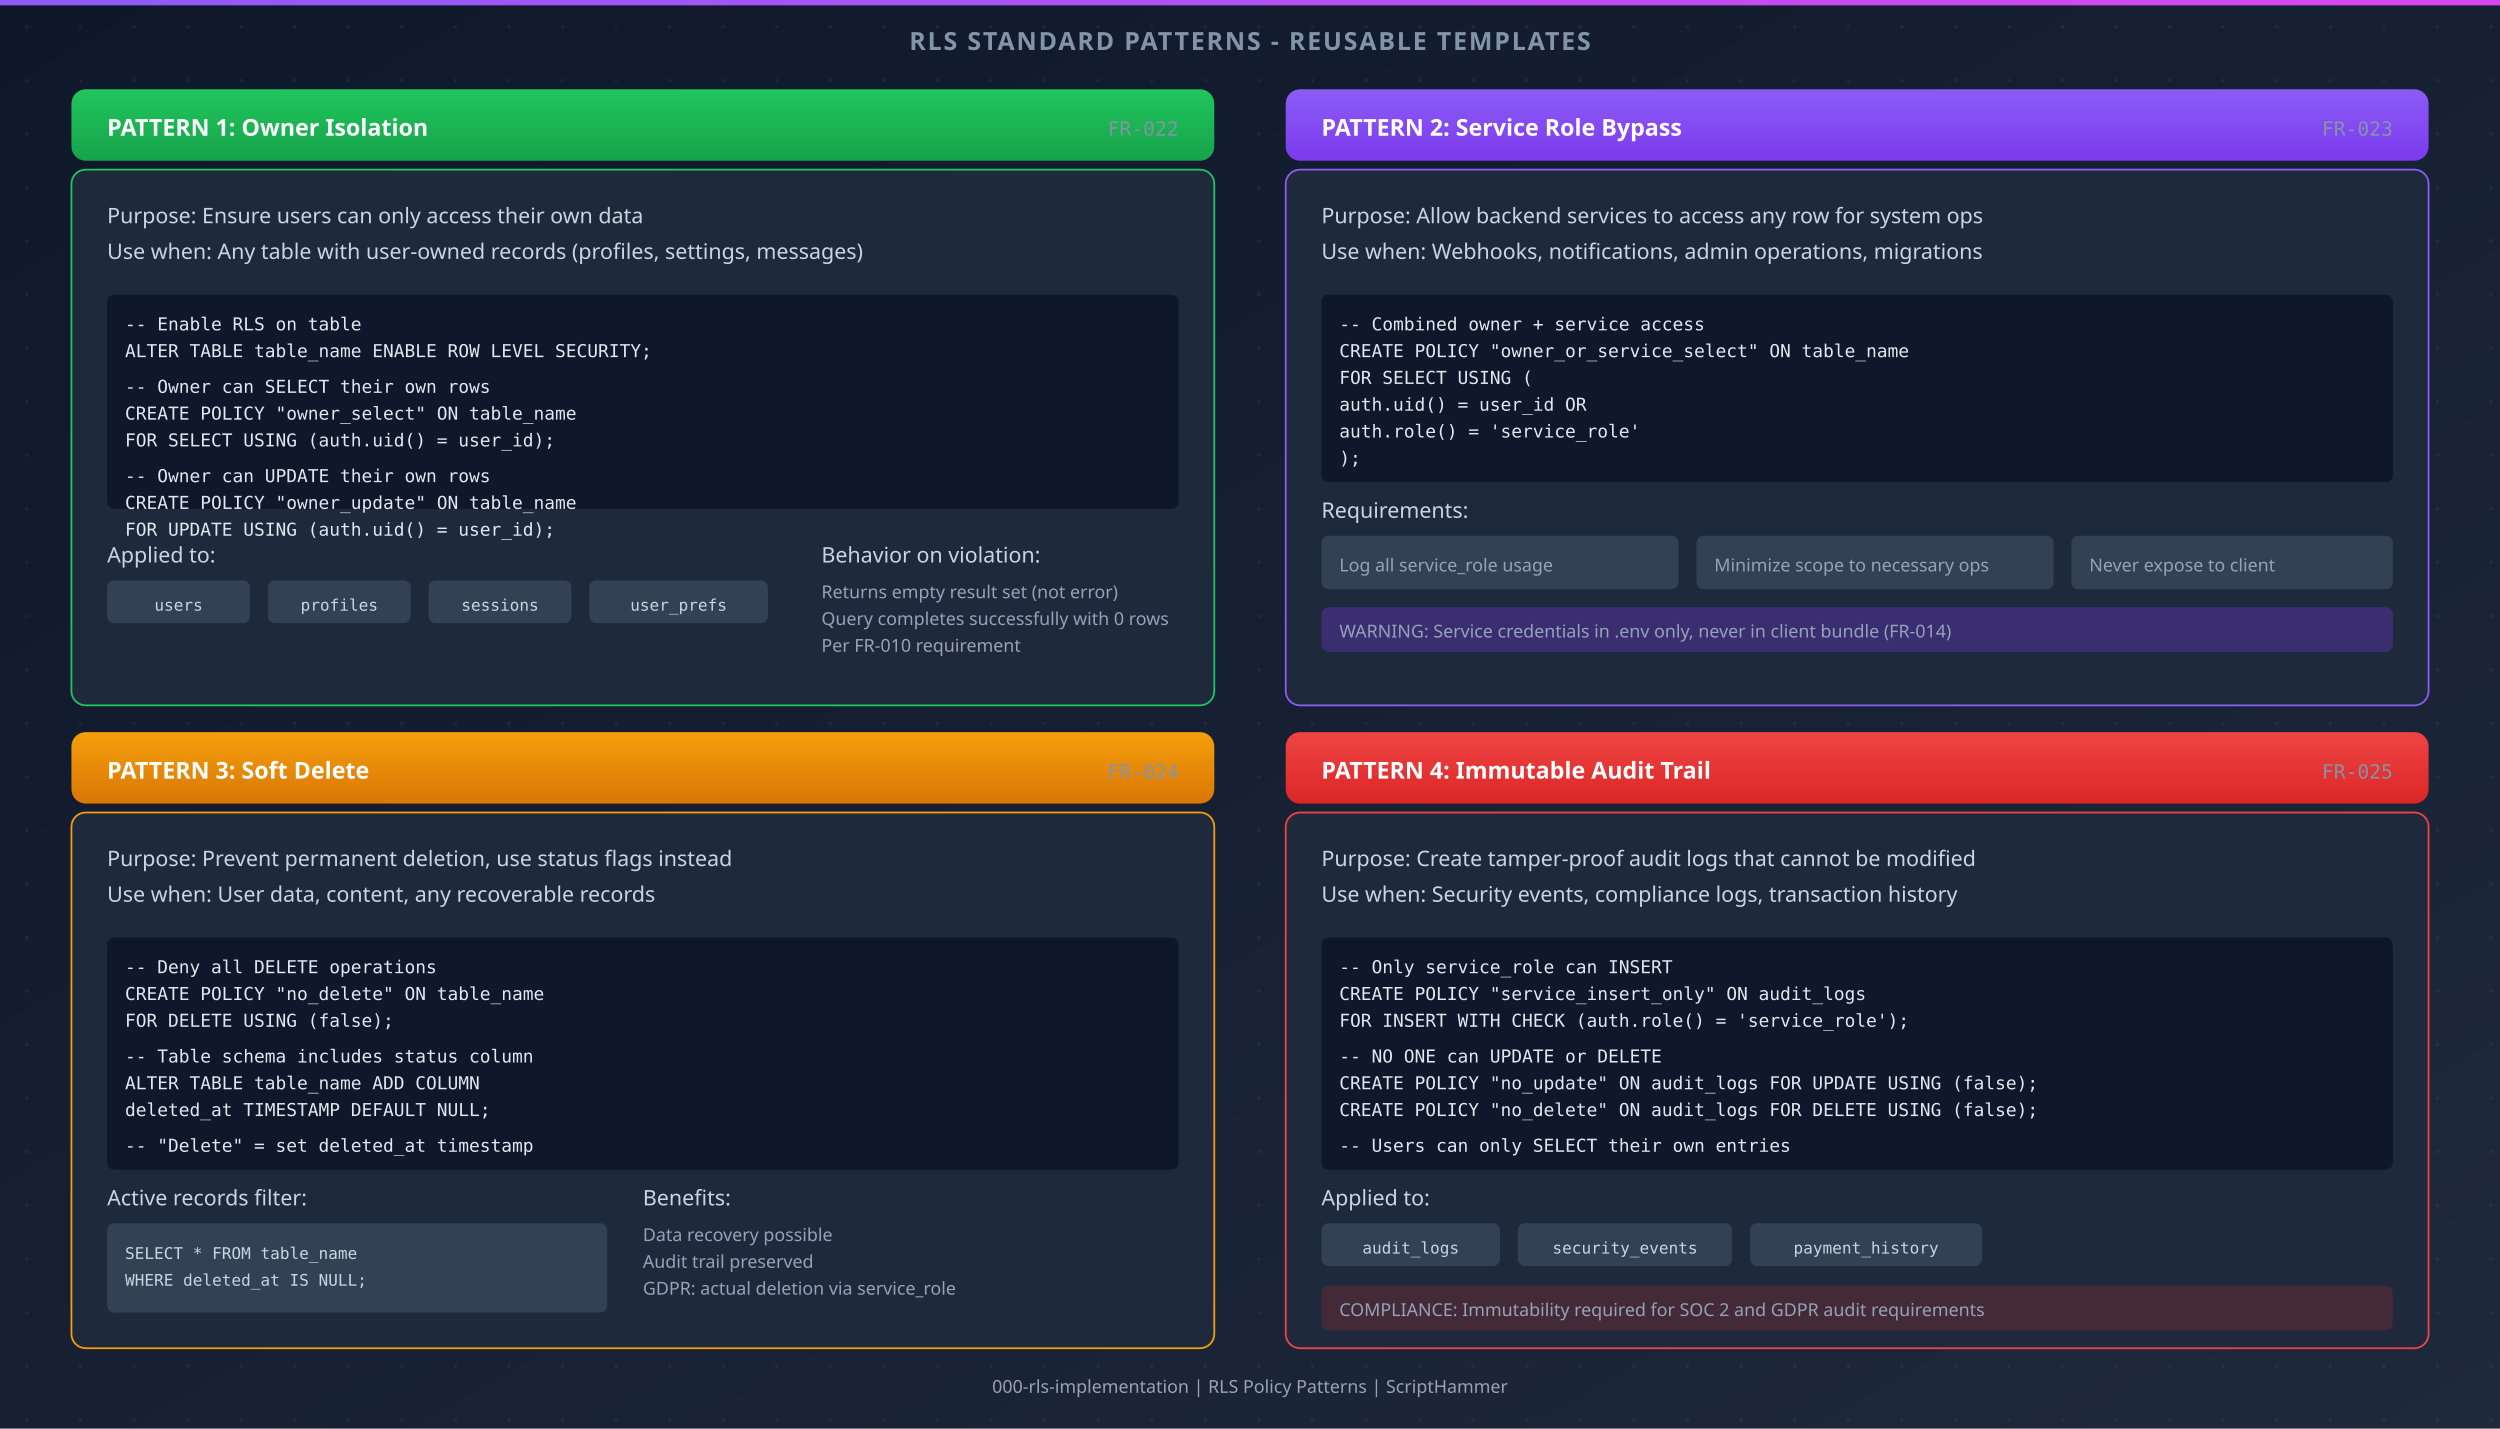
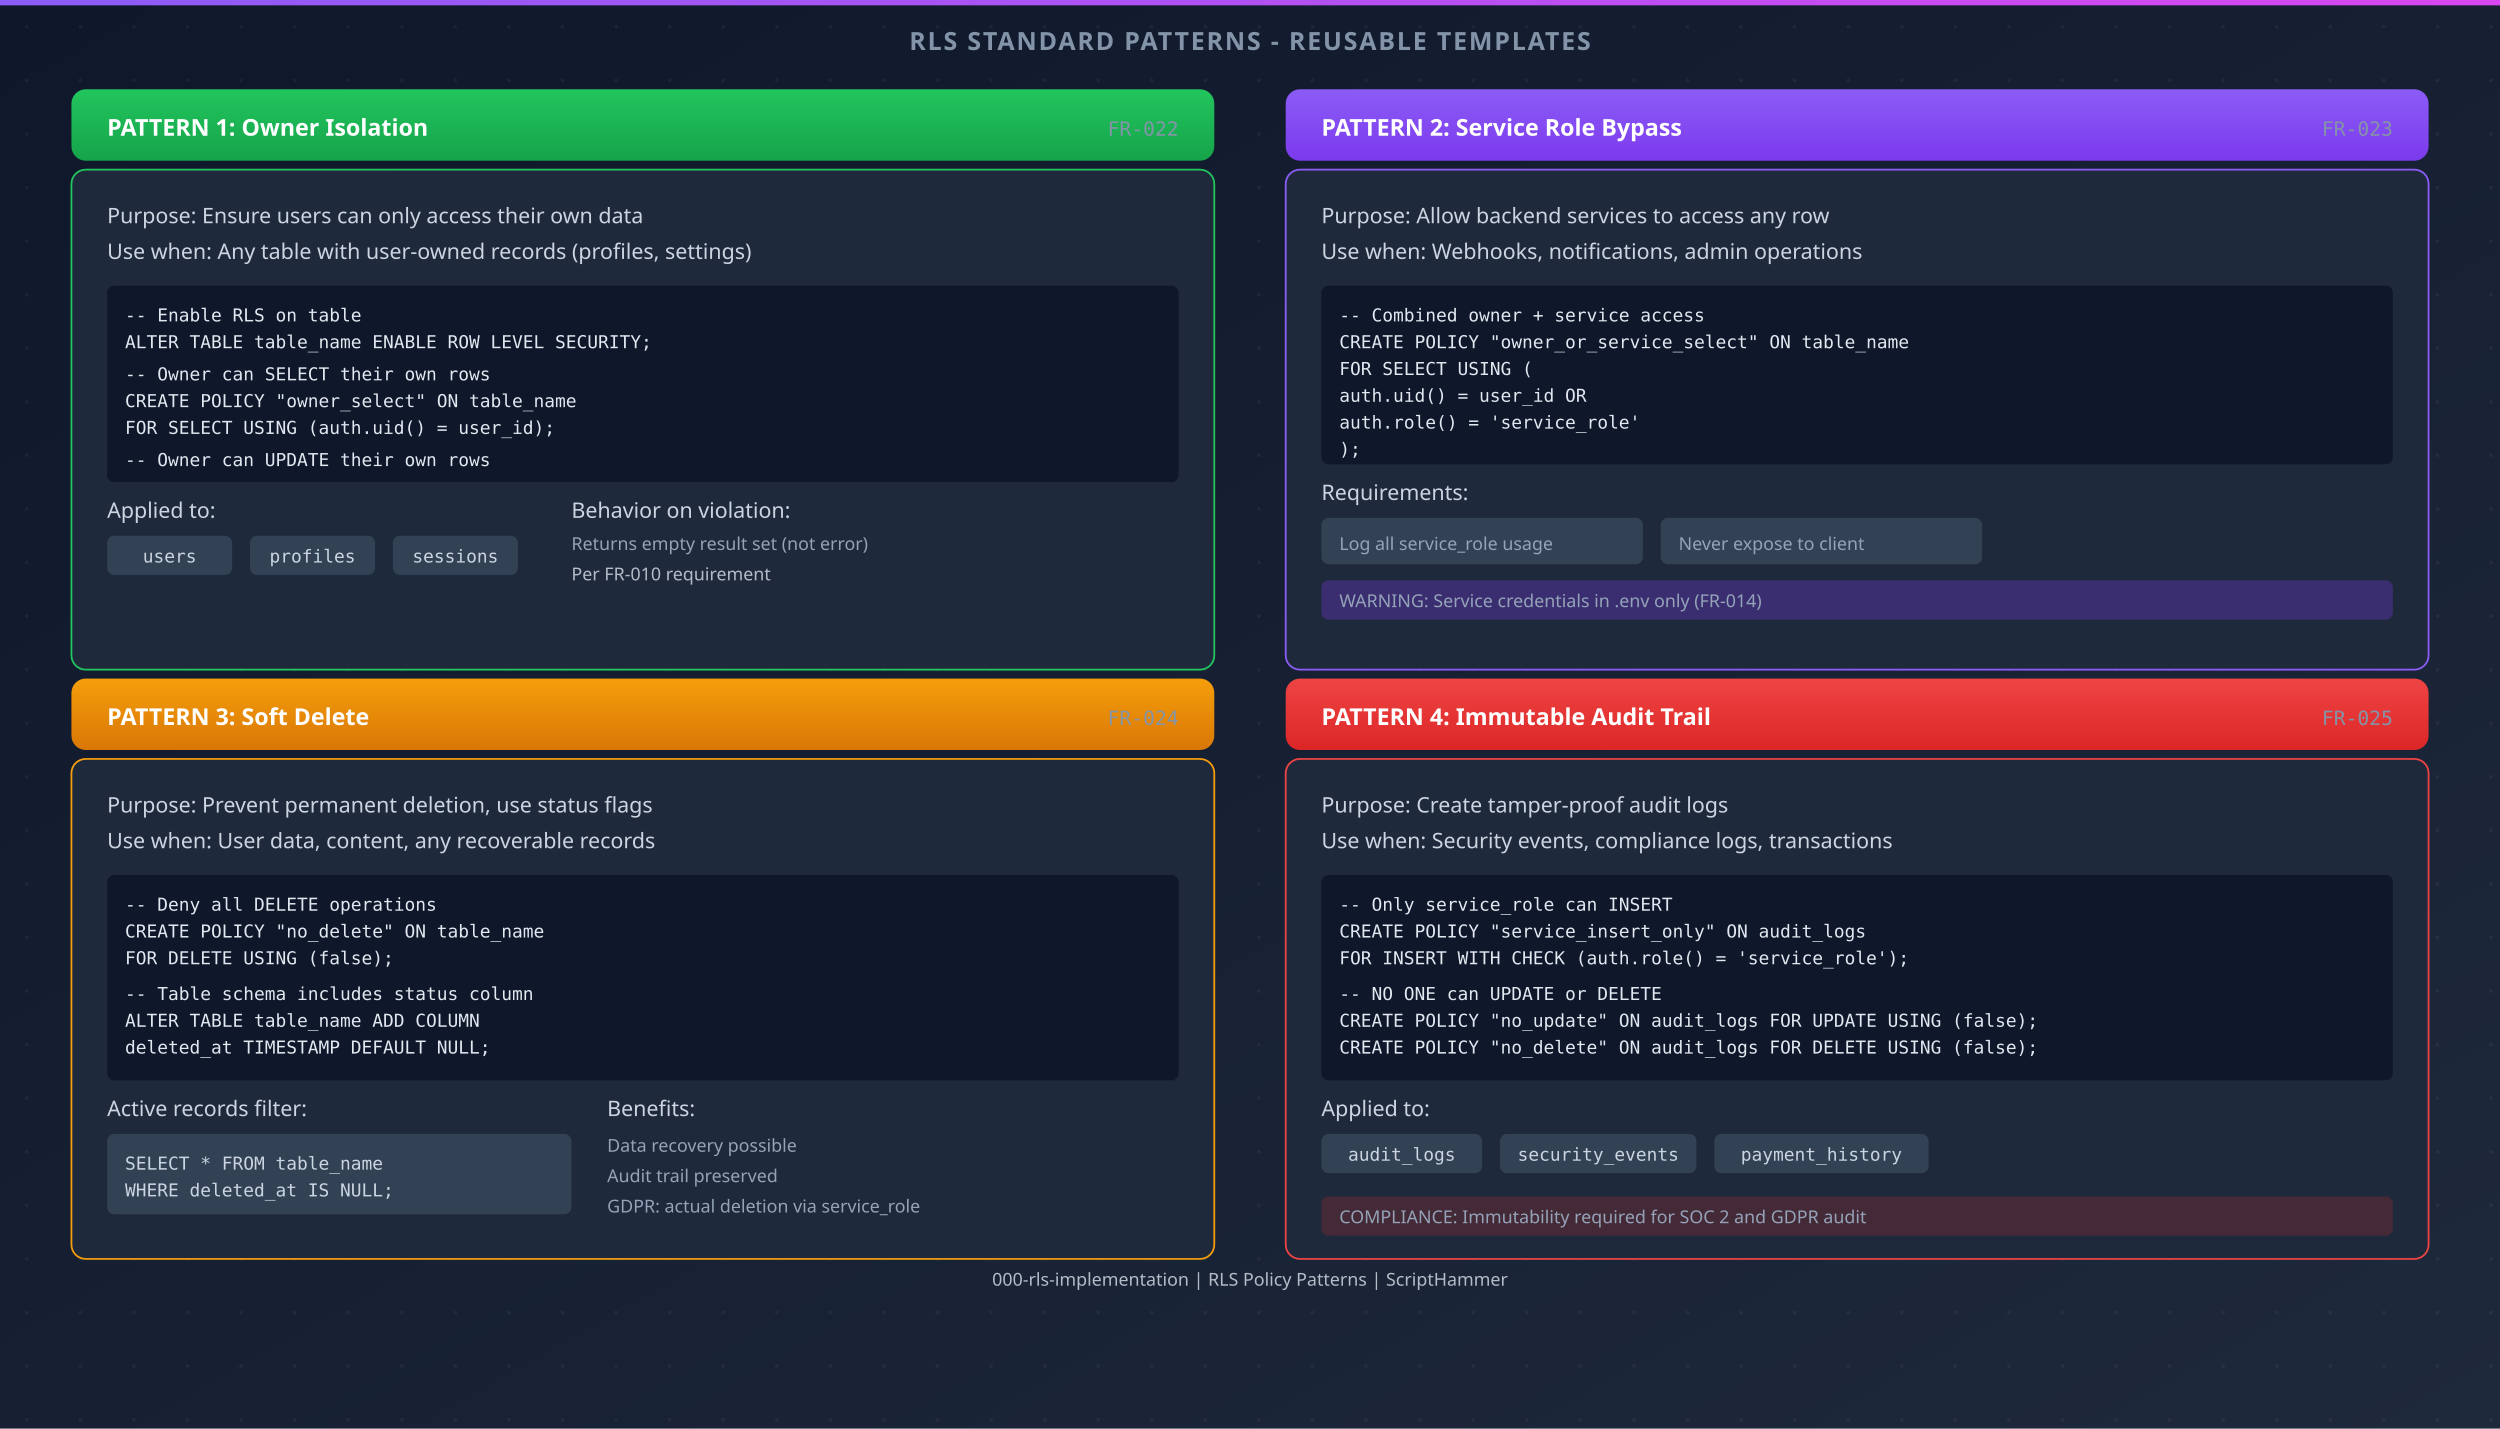
<svg xmlns="http://www.w3.org/2000/svg" viewBox="0 0 1400 800" width="1400" height="800">
  <defs>
    <linearGradient id="bgGrad" x1="0%" y1="0%" x2="100%" y2="100%">
      <stop offset="0%" style="stop-color:#0f172a" />
      <stop offset="100%" style="stop-color:#1e293b" />
    </linearGradient>
    <linearGradient id="accentGrad" x1="0%" y1="0%" x2="100%" y2="0%">
      <stop offset="0%" style="stop-color:#8b5cf6" />
      <stop offset="100%" style="stop-color:#d946ef" />
    </linearGradient>
    <linearGradient id="patternGrad1" x1="0%" y1="0%" x2="0%" y2="100%">
      <stop offset="0%" style="stop-color:#22c55e" />
      <stop offset="100%" style="stop-color:#16a34a" />
    </linearGradient>
    <linearGradient id="patternGrad2" x1="0%" y1="0%" x2="0%" y2="100%">
      <stop offset="0%" style="stop-color:#8b5cf6" />
      <stop offset="100%" style="stop-color:#7c3aed" />
    </linearGradient>
    <linearGradient id="patternGrad3" x1="0%" y1="0%" x2="0%" y2="100%">
      <stop offset="0%" style="stop-color:#f59e0b" />
      <stop offset="100%" style="stop-color:#d97706" />
    </linearGradient>
    <linearGradient id="patternGrad4" x1="0%" y1="0%" x2="0%" y2="100%">
      <stop offset="0%" style="stop-color:#ef4444" />
      <stop offset="100%" style="stop-color:#dc2626" />
    </linearGradient>
    <marker id="arrowhead" markerWidth="10" markerHeight="7" refX="9" refY="3.5" orient="auto">
      <polygon points="0 0, 10 3.5, 0 7" fill="#8b5cf6" />
    </marker>
    <style>
      .heading-lg { fill: #ffffff; font-family: system-ui, sans-serif; font-size: 20px; font-weight: bold; }
      .heading { fill: #ffffff; font-family: system-ui, sans-serif; font-size: 14px; font-weight: bold; }
      .heading-sm { fill: #ffffff; font-family: system-ui, sans-serif; font-size: 12px; font-weight: bold; }
      .text-md { fill: #cbd5e1; font-family: system-ui, sans-serif; font-size: 12px; }
      .text-sm { fill: #94a3b8; font-family: system-ui, sans-serif; font-size: 10px; }
-       .text-muted { fill: #9ca3af; font-family: system-ui, sans-serif; font-size: 10px; }
+       .text-muted { fill: #b4bcc8; font-family: system-ui, sans-serif; font-size: 10px; }
      .code { fill: #e2e8f0; font-family: monospace; font-size: 10px; }
-       .code-sm { fill: #cbd5e1; font-family: monospace; font-size: 9px; }
+       .code-sm { fill: #cbd5e1; font-family: monospace; font-size: 10px; }
      .pattern-title { fill: #ffffff; font-family: system-ui, sans-serif; font-size: 13px; font-weight: bold; }
      .pattern-id { fill: #8494a8; font-family: monospace; font-size: 11px; }
    </style>
  </defs>
  <rect width="1400" height="800" fill="url(#bgGrad)" />
  <g opacity="0.05">
    <pattern id="dots" width="30" height="30" patternUnits="userSpaceOnUse">
      <circle cx="15" cy="15" r="1" fill="#fff" />
    </pattern>
    <rect width="1400" height="800" fill="url(#dots)" />
  </g>
  <rect x="0" y="0" width="1400" height="3" fill="url(#accentGrad)" />
  <text x="700" y="28" text-anchor="middle" font-family="system-ui, sans-serif" font-size="14" font-weight="600" fill="#8494a8" letter-spacing="1">RLS STANDARD PATTERNS - REUSABLE TEMPLATES</text>
  <g transform="translate(40, 50)">
    <rect x="0" y="0" width="640" height="40" rx="8" fill="url(#patternGrad1)" />
    <text x="20" y="26" class="pattern-title">PATTERN 1: Owner Isolation</text>
    <text x="620" y="26" text-anchor="end" class="pattern-id">FR-022</text>
-     <rect x="0" y="45" width="640" height="300" rx="8" fill="#1e293b" stroke="#22c55e" stroke-width="1" />
+     <rect x="0" y="45" width="640" height="280" rx="8" fill="#1e293b" stroke="#22c55e" stroke-width="1" />
    <text x="20" y="75" class="text-md">Purpose: Ensure users can only access their own data</text>
-     <text x="20" y="95" class="text-md">Use when: Any table with user-owned records (profiles, settings, messages)</text>
-     <rect x="20" y="115" width="600" height="120" rx="4" fill="#0f172a" />
-     <text x="30" y="135" class="code" fill="#22c55e">-- Enable RLS on table</text>
-     <text x="30" y="150" class="code">ALTER TABLE table_name ENABLE ROW LEVEL SECURITY;</text>
-     <text x="30" y="170" class="code" fill="#22c55e">-- Owner can SELECT their own rows</text>
-     <text x="30" y="185" class="code">CREATE POLICY "owner_select" ON table_name</text>
-     <text x="30" y="200" class="code">  FOR SELECT USING (auth.uid() = user_id);</text>
-     <text x="30" y="220" class="code" fill="#22c55e">-- Owner can UPDATE their own rows</text>
-     <text x="30" y="235" class="code">CREATE POLICY "owner_update" ON table_name</text>
-     <text x="30" y="250" class="code">  FOR UPDATE USING (auth.uid() = user_id);</text>
-     <text x="20" y="265" class="text-md" fill="#22c55e">Applied to:</text>
-     <rect x="20" y="275" width="80" height="24" rx="4" fill="#334155" />
-     <text x="60" y="292" text-anchor="middle" class="code-sm">users</text>
-     <rect x="110" y="275" width="80" height="24" rx="4" fill="#334155" />
-     <text x="150" y="292" text-anchor="middle" class="code-sm">profiles</text>
-     <rect x="200" y="275" width="80" height="24" rx="4" fill="#334155" />
-     <text x="240" y="292" text-anchor="middle" class="code-sm">sessions</text>
-     <rect x="290" y="275" width="100" height="24" rx="4" fill="#334155" />
-     <text x="340" y="292" text-anchor="middle" class="code-sm">user_prefs</text>
-     <text x="420" y="265" class="text-md" fill="#22c55e">Behavior on violation:</text>
-     <text x="420" y="285" class="text-sm">Returns empty result set (not error)</text>
-     <text x="420" y="300" class="text-sm">Query completes successfully with 0 rows</text>
-     <text x="420" y="315" class="text-muted">Per FR-010 requirement</text>
+     <text x="20" y="95" class="text-md">Use when: Any table with user-owned records (profiles, settings)</text>
+     <rect x="20" y="110" width="600" height="110" rx="4" fill="#0f172a" />
+     <text x="30" y="130" class="code" fill="#22c55e">-- Enable RLS on table</text>
+     <text x="30" y="145" class="code">ALTER TABLE table_name ENABLE ROW LEVEL SECURITY;</text>
+     <text x="30" y="163" class="code" fill="#22c55e">-- Owner can SELECT their own rows</text>
+     <text x="30" y="178" class="code">CREATE POLICY "owner_select" ON table_name</text>
+     <text x="30" y="193" class="code">  FOR SELECT USING (auth.uid() = user_id);</text>
+     <text x="30" y="211" class="code" fill="#22c55e">-- Owner can UPDATE their own rows</text>
+     <text x="20" y="240" class="text-md" fill="#22c55e">Applied to:</text>
+     <rect x="20" y="250" width="70" height="22" rx="4" fill="#334155" />
+     <text x="55" y="265" text-anchor="middle" class="code-sm">users</text>
+     <rect x="100" y="250" width="70" height="22" rx="4" fill="#334155" />
+     <text x="135" y="265" text-anchor="middle" class="code-sm">profiles</text>
+     <rect x="180" y="250" width="70" height="22" rx="4" fill="#334155" />
+     <text x="215" y="265" text-anchor="middle" class="code-sm">sessions</text>
+     <text x="280" y="240" class="text-md" fill="#22c55e">Behavior on violation:</text>
+     <text x="280" y="258" class="text-sm">Returns empty result set (not error)</text>
+     <text x="280" y="275" class="text-muted">Per FR-010 requirement</text>
  </g>
  <g transform="translate(720, 50)">
    <rect x="0" y="0" width="640" height="40" rx="8" fill="url(#patternGrad2)" />
    <text x="20" y="26" class="pattern-title">PATTERN 2: Service Role Bypass</text>
    <text x="620" y="26" text-anchor="end" class="pattern-id">FR-023</text>
-     <rect x="0" y="45" width="640" height="300" rx="8" fill="#1e293b" stroke="#8b5cf6" stroke-width="1" />
-     <text x="20" y="75" class="text-md">Purpose: Allow backend services to access any row for system ops</text>
-     <text x="20" y="95" class="text-md">Use when: Webhooks, notifications, admin operations, migrations</text>
-     <rect x="20" y="115" width="600" height="105" rx="4" fill="#0f172a" />
-     <text x="30" y="135" class="code" fill="#8b5cf6">-- Combined owner + service access</text>
-     <text x="30" y="150" class="code">CREATE POLICY "owner_or_service_select" ON table_name</text>
-     <text x="30" y="165" class="code">  FOR SELECT USING (</text>
-     <text x="30" y="180" class="code">    auth.uid() = user_id OR</text>
-     <text x="30" y="195" class="code">    auth.role() = 'service_role'</text>
-     <text x="30" y="210" class="code">  );</text>
-     <text x="20" y="240" class="text-md" fill="#8b5cf6">Requirements:</text>
-     <rect x="20" y="250" width="200" height="30" rx="4" fill="#334155" />
-     <text x="30" y="270" class="text-sm">Log all service_role usage</text>
-     <rect x="230" y="250" width="200" height="30" rx="4" fill="#334155" />
-     <text x="240" y="270" class="text-sm">Minimize scope to necessary ops</text>
-     <rect x="440" y="250" width="180" height="30" rx="4" fill="#334155" />
-     <text x="450" y="270" class="text-sm">Never expose to client</text>
-     <rect x="20" y="290" width="600" height="25" rx="4" fill="#7c3aed" opacity="0.3" />
-     <text x="30" y="307" class="text-sm" fill="#e9d5ff">WARNING: Service credentials in .env only, never in client bundle (FR-014)</text>
+     <rect x="0" y="45" width="640" height="280" rx="8" fill="#1e293b" stroke="#8b5cf6" stroke-width="1" />
+     <text x="20" y="75" class="text-md">Purpose: Allow backend services to access any row</text>
+     <text x="20" y="95" class="text-md">Use when: Webhooks, notifications, admin operations</text>
+     <rect x="20" y="110" width="600" height="100" rx="4" fill="#0f172a" />
+     <text x="30" y="130" class="code" fill="#8b5cf6">-- Combined owner + service access</text>
+     <text x="30" y="145" class="code">CREATE POLICY "owner_or_service_select" ON table_name</text>
+     <text x="30" y="160" class="code">  FOR SELECT USING (</text>
+     <text x="30" y="175" class="code">    auth.uid() = user_id OR</text>
+     <text x="30" y="190" class="code">    auth.role() = 'service_role'</text>
+     <text x="30" y="205" class="code">  );</text>
+     <text x="20" y="230" class="text-md" fill="#8b5cf6">Requirements:</text>
+     <rect x="20" y="240" width="180" height="26" rx="4" fill="#334155" />
+     <text x="30" y="258" class="text-sm">Log all service_role usage</text>
+     <rect x="210" y="240" width="180" height="26" rx="4" fill="#334155" />
+     <text x="220" y="258" class="text-sm">Never expose to client</text>
+     <rect x="20" y="275" width="600" height="22" rx="4" fill="#7c3aed" opacity="0.3" />
+     <text x="30" y="290" class="text-sm" fill="#e9d5ff">WARNING: Service credentials in .env only (FR-014)</text>
  </g>
-   <g transform="translate(40, 410)">
+   <g transform="translate(40, 380)">
    <rect x="0" y="0" width="640" height="40" rx="8" fill="url(#patternGrad3)" />
    <text x="20" y="26" class="pattern-title">PATTERN 3: Soft Delete</text>
    <text x="620" y="26" text-anchor="end" class="pattern-id">FR-024</text>
-     <rect x="0" y="45" width="640" height="300" rx="8" fill="#1e293b" stroke="#f59e0b" stroke-width="1" />
-     <text x="20" y="75" class="text-md">Purpose: Prevent permanent deletion, use status flags instead</text>
+     <rect x="0" y="45" width="640" height="280" rx="8" fill="#1e293b" stroke="#f59e0b" stroke-width="1" />
+     <text x="20" y="75" class="text-md">Purpose: Prevent permanent deletion, use status flags</text>
    <text x="20" y="95" class="text-md">Use when: User data, content, any recoverable records</text>
-     <rect x="20" y="115" width="600" height="130" rx="4" fill="#0f172a" />
-     <text x="30" y="135" class="code" fill="#f59e0b">-- Deny all DELETE operations</text>
-     <text x="30" y="150" class="code">CREATE POLICY "no_delete" ON table_name</text>
-     <text x="30" y="165" class="code">  FOR DELETE USING (false);</text>
-     <text x="30" y="185" class="code" fill="#f59e0b">-- Table schema includes status column</text>
-     <text x="30" y="200" class="code">ALTER TABLE table_name ADD COLUMN</text>
-     <text x="30" y="215" class="code">  deleted_at TIMESTAMP DEFAULT NULL;</text>
-     <text x="30" y="235" class="code" fill="#f59e0b">-- "Delete" = set deleted_at timestamp</text>
-     <text x="20" y="265" class="text-md" fill="#f59e0b">Active records filter:</text>
-     <rect x="20" y="275" width="280" height="50" rx="4" fill="#334155" />
-     <text x="30" y="295" class="code-sm">SELECT * FROM table_name</text>
-     <text x="30" y="310" class="code-sm">WHERE deleted_at IS NULL;</text>
-     <text x="320" y="265" class="text-md" fill="#f59e0b">Benefits:</text>
-     <text x="320" y="285" class="text-sm">Data recovery possible</text>
-     <text x="320" y="300" class="text-sm">Audit trail preserved</text>
-     <text x="320" y="315" class="text-sm">GDPR: actual deletion via service_role</text>
+     <rect x="20" y="110" width="600" height="115" rx="4" fill="#0f172a" />
+     <text x="30" y="130" class="code" fill="#f59e0b">-- Deny all DELETE operations</text>
+     <text x="30" y="145" class="code">CREATE POLICY "no_delete" ON table_name</text>
+     <text x="30" y="160" class="code">  FOR DELETE USING (false);</text>
+     <text x="30" y="180" class="code" fill="#f59e0b">-- Table schema includes status column</text>
+     <text x="30" y="195" class="code">ALTER TABLE table_name ADD COLUMN</text>
+     <text x="30" y="210" class="code">  deleted_at TIMESTAMP DEFAULT NULL;</text>
+     <text x="20" y="245" class="text-md" fill="#f59e0b">Active records filter:</text>
+     <rect x="20" y="255" width="260" height="45" rx="4" fill="#334155" />
+     <text x="30" y="275" class="code-sm">SELECT * FROM table_name</text>
+     <text x="30" y="290" class="code-sm">WHERE deleted_at IS NULL;</text>
+     <text x="300" y="245" class="text-md" fill="#f59e0b">Benefits:</text>
+     <text x="300" y="265" class="text-sm">Data recovery possible</text>
+     <text x="300" y="282" class="text-sm">Audit trail preserved</text>
+     <text x="300" y="299" class="text-sm">GDPR: actual deletion via service_role</text>
  </g>
-   <g transform="translate(720, 410)">
+   <g transform="translate(720, 380)">
    <rect x="0" y="0" width="640" height="40" rx="8" fill="url(#patternGrad4)" />
    <text x="20" y="26" class="pattern-title">PATTERN 4: Immutable Audit Trail</text>
    <text x="620" y="26" text-anchor="end" class="pattern-id">FR-025</text>
-     <rect x="0" y="45" width="640" height="300" rx="8" fill="#1e293b" stroke="#ef4444" stroke-width="1" />
-     <text x="20" y="75" class="text-md">Purpose: Create tamper-proof audit logs that cannot be modified</text>
-     <text x="20" y="95" class="text-md">Use when: Security events, compliance logs, transaction history</text>
-     <rect x="20" y="115" width="600" height="130" rx="4" fill="#0f172a" />
-     <text x="30" y="135" class="code" fill="#ef4444">-- Only service_role can INSERT</text>
-     <text x="30" y="150" class="code">CREATE POLICY "service_insert_only" ON audit_logs</text>
-     <text x="30" y="165" class="code">  FOR INSERT WITH CHECK (auth.role() = 'service_role');</text>
-     <text x="30" y="185" class="code" fill="#ef4444">-- NO ONE can UPDATE or DELETE</text>
-     <text x="30" y="200" class="code">CREATE POLICY "no_update" ON audit_logs FOR UPDATE USING (false);</text>
-     <text x="30" y="215" class="code">CREATE POLICY "no_delete" ON audit_logs FOR DELETE USING (false);</text>
-     <text x="30" y="235" class="code" fill="#ef4444">-- Users can only SELECT their own entries</text>
-     <text x="20" y="265" class="text-md" fill="#ef4444">Applied to:</text>
-     <rect x="20" y="275" width="100" height="24" rx="4" fill="#334155" />
-     <text x="70" y="292" text-anchor="middle" class="code-sm">audit_logs</text>
-     <rect x="130" y="275" width="120" height="24" rx="4" fill="#334155" />
-     <text x="190" y="292" text-anchor="middle" class="code-sm">security_events</text>
-     <rect x="260" y="275" width="130" height="24" rx="4" fill="#334155" />
-     <text x="325" y="292" text-anchor="middle" class="code-sm">payment_history</text>
-     <rect x="20" y="310" width="600" height="25" rx="4" fill="#dc2626" opacity="0.2" />
-     <text x="30" y="327" class="text-sm" fill="#fca5a5">COMPLIANCE: Immutability required for SOC 2 and GDPR audit requirements</text>
+     <rect x="0" y="45" width="640" height="280" rx="8" fill="#1e293b" stroke="#ef4444" stroke-width="1" />
+     <text x="20" y="75" class="text-md">Purpose: Create tamper-proof audit logs</text>
+     <text x="20" y="95" class="text-md">Use when: Security events, compliance logs, transactions</text>
+     <rect x="20" y="110" width="600" height="115" rx="4" fill="#0f172a" />
+     <text x="30" y="130" class="code" fill="#ef4444">-- Only service_role can INSERT</text>
+     <text x="30" y="145" class="code">CREATE POLICY "service_insert_only" ON audit_logs</text>
+     <text x="30" y="160" class="code">  FOR INSERT WITH CHECK (auth.role() = 'service_role');</text>
+     <text x="30" y="180" class="code" fill="#ef4444">-- NO ONE can UPDATE or DELETE</text>
+     <text x="30" y="195" class="code">CREATE POLICY "no_update" ON audit_logs FOR UPDATE USING (false);</text>
+     <text x="30" y="210" class="code">CREATE POLICY "no_delete" ON audit_logs FOR DELETE USING (false);</text>
+     <text x="20" y="245" class="text-md" fill="#ef4444">Applied to:</text>
+     <rect x="20" y="255" width="90" height="22" rx="4" fill="#334155" />
+     <text x="65" y="270" text-anchor="middle" class="code-sm">audit_logs</text>
+     <rect x="120" y="255" width="110" height="22" rx="4" fill="#334155" />
+     <text x="175" y="270" text-anchor="middle" class="code-sm">security_events</text>
+     <rect x="240" y="255" width="120" height="22" rx="4" fill="#334155" />
+     <text x="300" y="270" text-anchor="middle" class="code-sm">payment_history</text>
+     <rect x="20" y="290" width="600" height="22" rx="4" fill="#dc2626" opacity="0.2" />
+     <text x="30" y="305" class="text-sm" fill="#fca5a5">COMPLIANCE: Immutability required for SOC 2 and GDPR audit</text>
  </g>
-   <text x="700" y="780" text-anchor="middle" class="text-muted">000-rls-implementation | RLS Policy Patterns | ScriptHammer</text>
+   <text x="700" y="720" text-anchor="middle" class="text-muted">000-rls-implementation | RLS Policy Patterns | ScriptHammer</text>
</svg>
